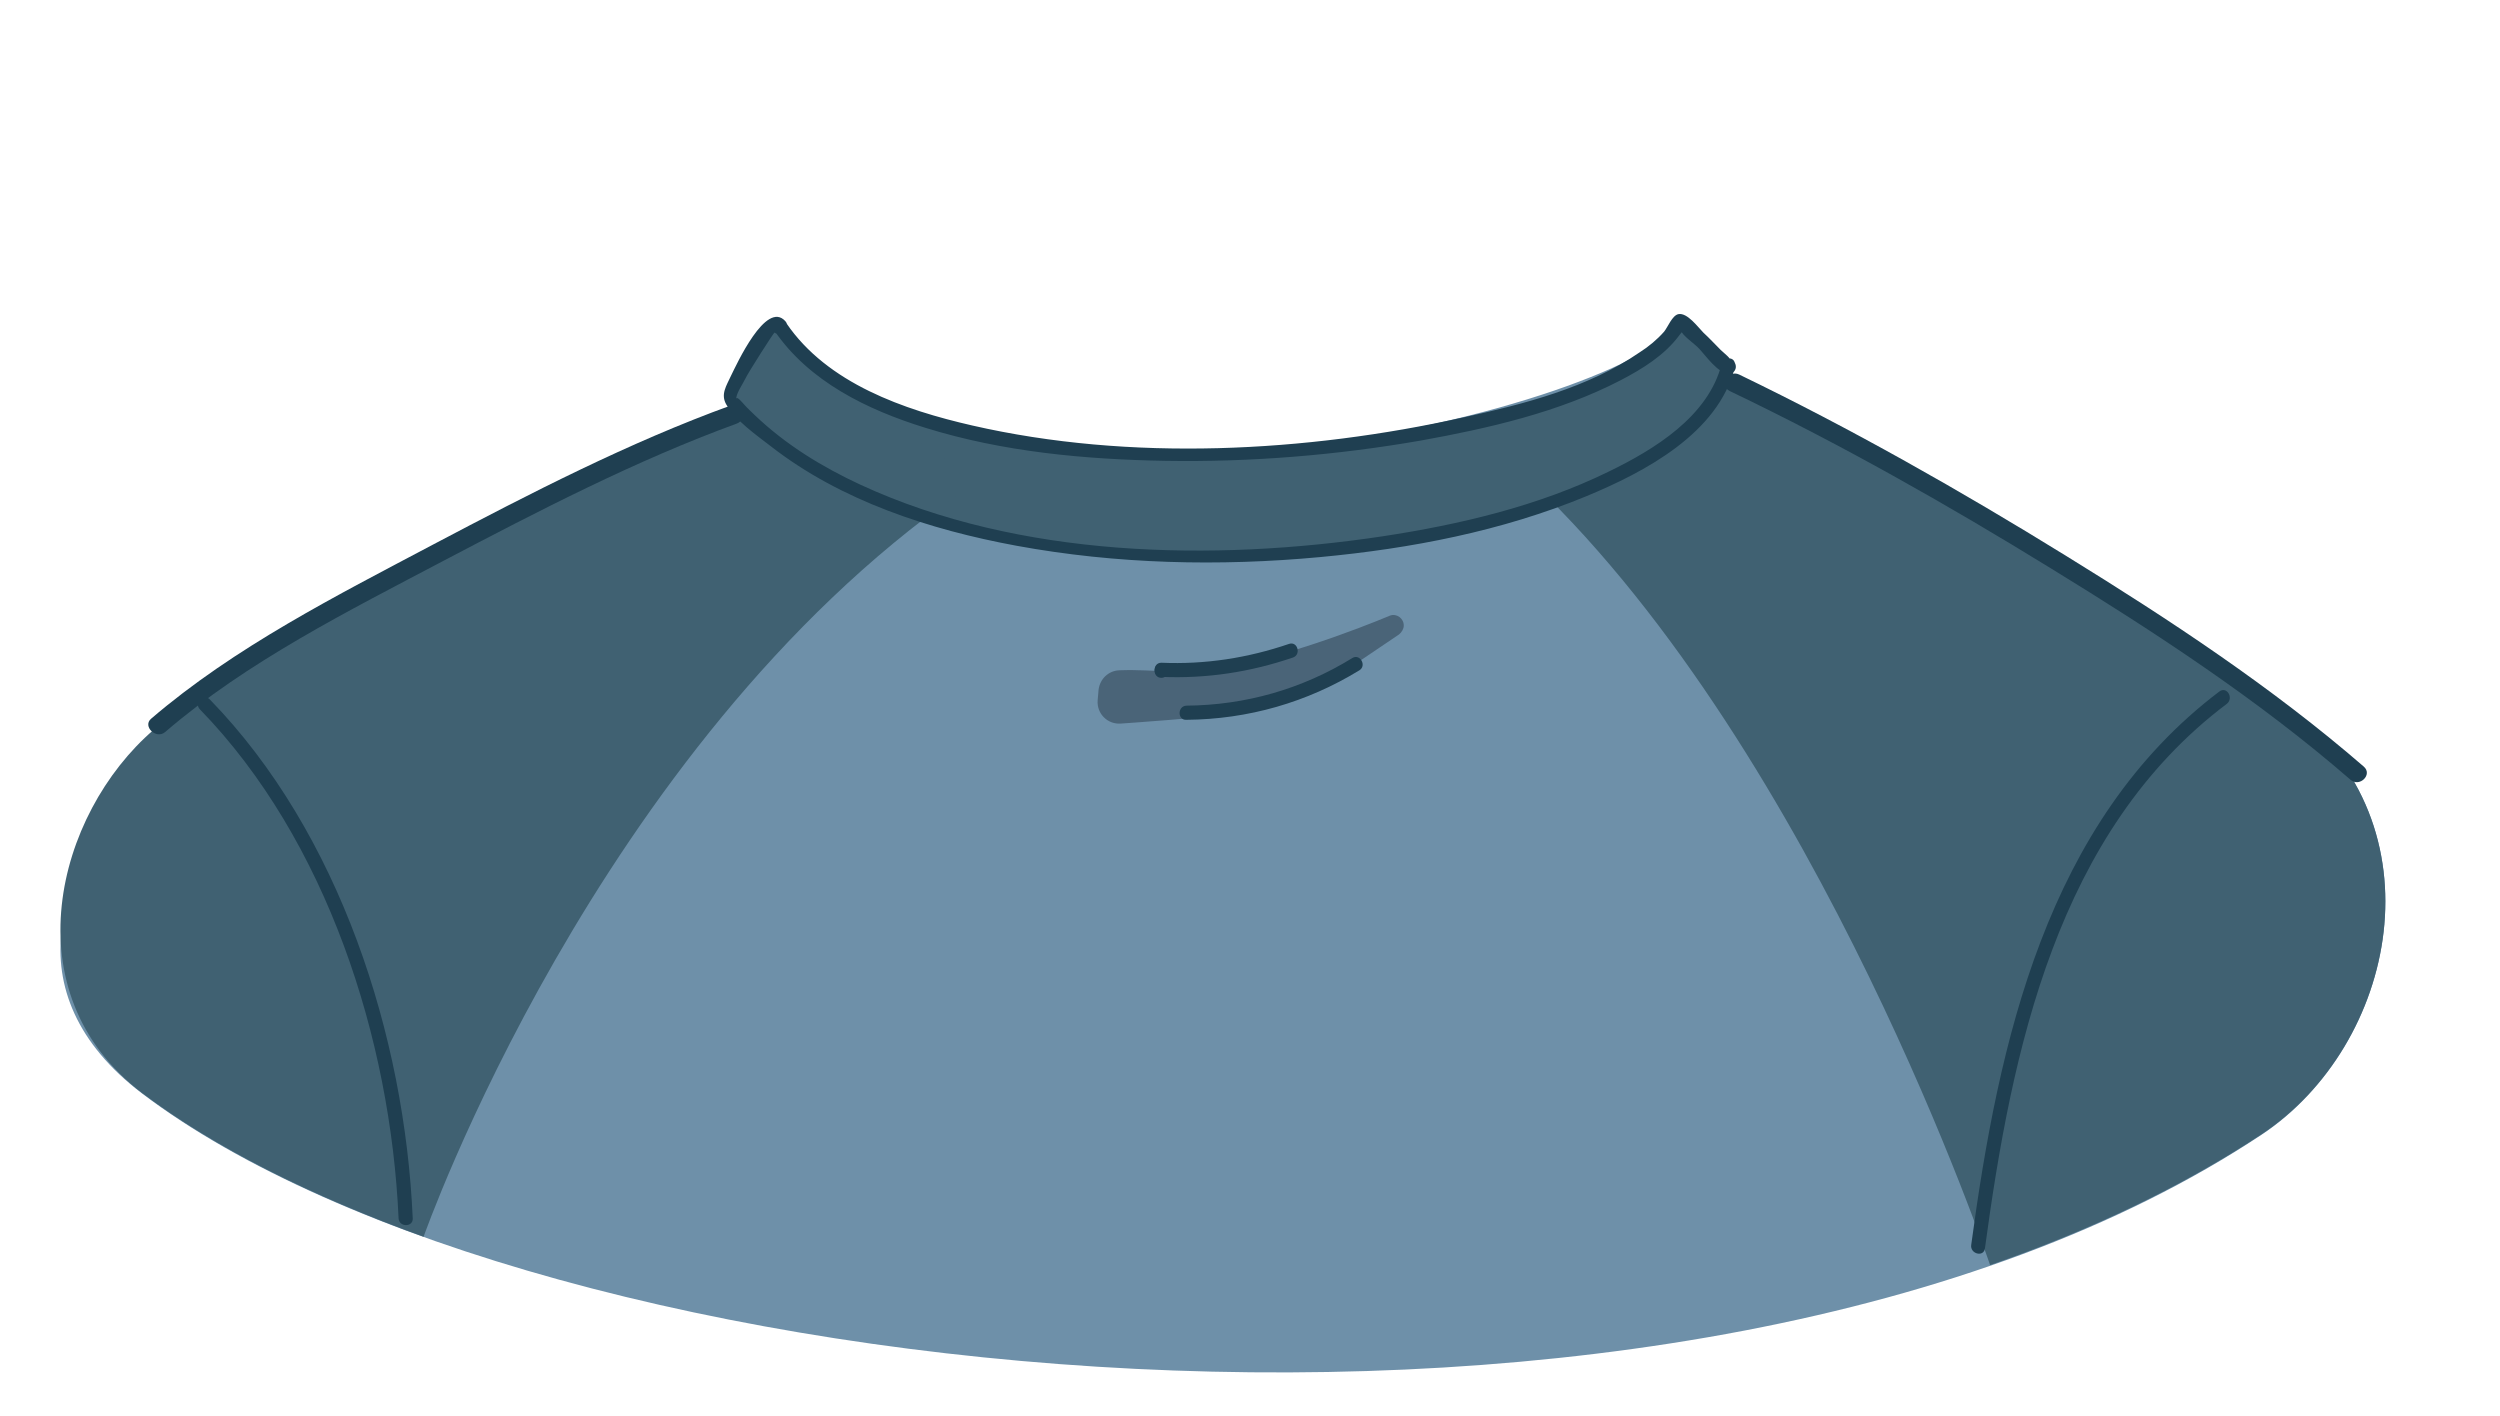
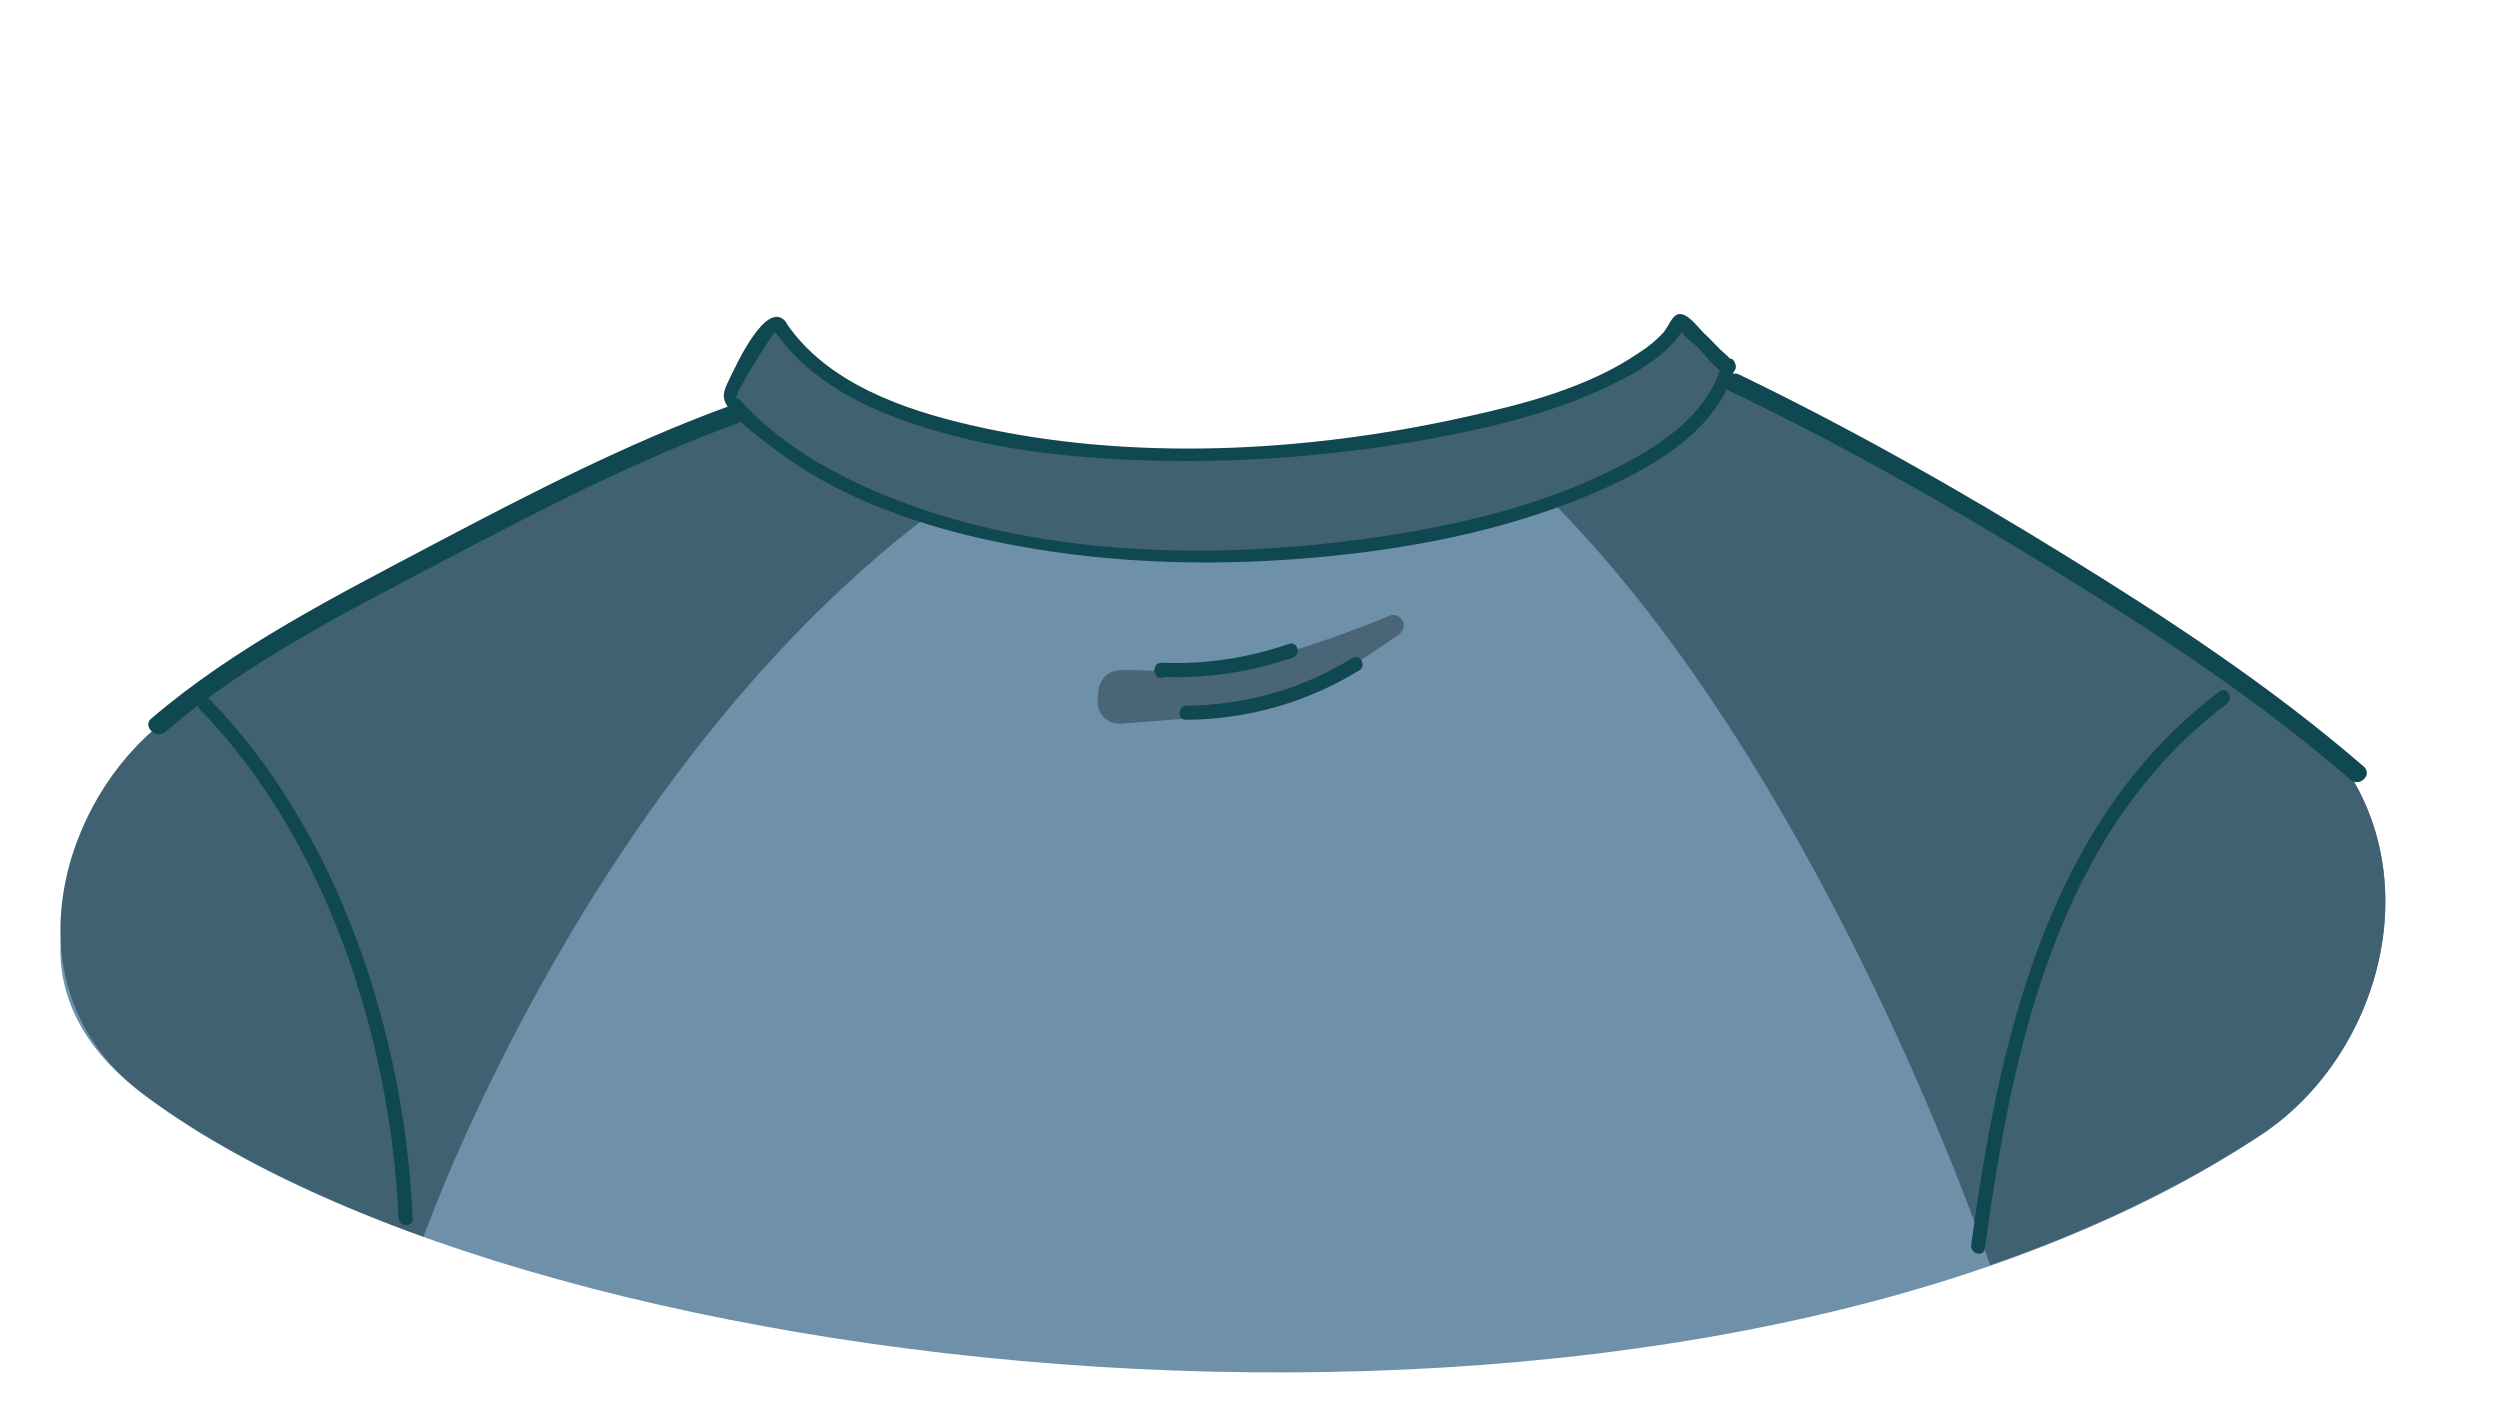
<svg xmlns="http://www.w3.org/2000/svg" version="1.1" id="Layer_1" x="0px" y="0px" viewBox="0 0 530 300" style="enable-background:new 0 0 530 300;" xml:space="preserve">
  <style type="text/css">
	.st0{fill:#6E90A9;}
	.st1{fill:#406172;}
	.st2{opacity:0.7;fill:#3B5164;}
- 	.st3{fill:#1F3F51;}
+ 	.st3{fill:#104851;}
</style>
  <g>
-     <path class="st0" d="M484.9,149.9c-9.6-7.3-87.1-51.1-95.8-56.5c-2.4-1.5-13.4-5.6-23.3-12.2c-0.9-0.6,0.5-4.8-0.4-5.4   c-3.7-2.7-7.1-4.9-9.2-7.8c-7.7,17-145.5,54.2-191.4,0.5c-0.7-0.4-8.7,9.7-10,14.7c-0.5,1.8,1.5,2.3,1.5,2.3l-30.8,21   c0,0-57.4,27.7-92.9,58.3c-20.8,17.9-30.4,45.8-2.5,67c83.8,63.6,328,89.2,449.3,8.8C507.9,221.7,518.2,175,484.9,149.9z" />
+     <path class="st0" d="M484.9,149.9c-9.6-7.3-87.1-51.1-95.8-56.5c-2.4-1.5-13.4-5.6-23.3-12.2c-0.9-0.6,0.5-4.8-0.4-5.4   c-3.7-2.7-7.1-4.9-9.2-7.8c-13.9,21-145.5,54.2-191.4,0.5c-0.7-0.4-8.7,9.7-10,14.7c-0.5,1.8,1.5,2.3,1.5,2.3l-30.8,21   c0,0-57.4,27.7-92.9,58.3c-20.8,17.9-30.4,45.8-2.5,67c83.8,63.6,328,89.2,449.3,8.8C507.9,221.7,518.2,175,484.9,149.9z" />
    <path class="st1" d="M165.5,69.2c-2.3-3.4-11.2,14.6-10.7,15.2c46.7,54.5,204.4,32.6,211.6-7.1c1.3,2.6-9.9-10.2-10.3-9.4   C341.8,96.4,194.5,113.1,165.5,69.2z" />
-     <path class="st1" d="M203.4,104.5c8.7-6.1-35.6-23.3-35.6-23.3l-13,1.8c0,0,0,0.1,0,0.1c-0.5,1.8,1.5,2.3,1.5,2.3l-30,15.1   c0,0-58.2,23.6-93.7,54.2c-20.8,17.9-30.4,55.8-2.5,77c15.2,11.5,35.7,21.8,59.7,30.5C89.8,262.2,126.2,158.5,203.4,104.5z" />
+     <path class="st1" d="M203.4,104.5c8.7-6.1-35.6-23.3-35.6-23.3l-13,1.8v0.1c-0.5,1.8,1.5,2.3,1.5,2.3l-30,15.1   c0,0-58.2,23.6-93.7,54.2c-20.8,17.9-30.4,55.8-2.5,77c15.2,11.5,35.7,21.8,59.7,30.5C89.8,262.2,126.2,158.5,203.4,104.5z" />
    <path class="st1" d="M484.9,149.9c-9.6-7.3-87.1-51.1-95.8-56.5c-2.4-1.5-13.4-5.6-23.3-12.2c-0.9-0.6,0.5-4.8-0.4-5.4   c-2.9-2.1-5.7-4-7.8-6.1c0,0-41,24.7-32.7,32.6c60.8,58,97,165.9,97,165.9c21.1-7.3,40.5-16.5,57.5-27.7   C507.9,221.7,518.2,175,484.9,149.9z" />
    <path class="st2" d="M237.3,142.1c7.8-0.3,12.8,1.2,24.3-1c15-2.9,33.1-10.6,33.1-10.6c1.4-0.5,2.9,0.6,2.9,2.1l0,0   c0,0.7-0.4,1.4-1,1.9l-12,8.1c0,0-11.7,7-21.6,8.5c-6.3,1-25.4,2.3-25.4,2.3c-2.8,0.2-5.1-2.1-4.9-4.9l0.2-2.3   C233.2,143.9,235,142.2,237.3,142.1z" />
    <g>
      <g>
        <path class="st3" d="M366.7,82.9c23.4,11.2,46,24,68.1,37.6c22,13.5,43.9,27.8,63.5,44.8c1.9,1.7,4.8-1.1,2.8-2.8     c-19.4-16.8-41.1-31.1-63-44.6c-22.5-13.9-45.6-27-69.4-38.5C366.4,78.3,364.4,81.8,366.7,82.9L366.7,82.9z" />
      </g>
      <g>
        <path class="st3" d="M35,155.2c17.3-14.9,38.9-25.7,59-36.3c20.2-10.6,40.8-21.3,62.2-29.1c2.4-0.9,1.4-4.7-1.1-3.9     c-21.8,7.9-42.7,18.7-63.2,29.5c-20.4,10.8-42.2,21.8-59.9,37C30.2,154,33.1,156.8,35,155.2L35,155.2z" />
      </g>
      <g>
-         <path class="st3" d="M166.5,68.1c-4.1-4.6-10.4,9.3-11.5,11.5c-1,2.2-2.3,4-1,6.2c2,3.4,6.3,6.4,9.4,8.8     c14.9,11.6,33.7,17.7,52.1,21.1c21.2,3.9,43,4.4,64.4,2.4c19.2-1.8,38.5-5.5,56.4-12.9c12.3-5.1,28-13.3,31.5-27.4     c-0.9,0.1-1.8,0.2-2.7,0.4c0-0.1-0.1-0.3-0.1-0.4c0.5-0.5,1-1,1.5-1.5c1,0.1-1.2-1.6-1.7-2.1c-1.2-1.2-2.4-2.5-3.7-3.7     c-1.1-1.1-3.4-4.3-5.3-3.9c-1.3,0.3-2.2,2.7-3,3.7c-1.5,1.7-3.3,3.2-5.2,4.4c-10.9,7.5-24.6,11-37.4,13.8     c-33.4,7.4-70.5,9.4-104.1,1.7c-14.4-3.3-30.7-8.9-39.4-21.7c-1.1-1.6-3.7-0.1-2.6,1.5c7.4,10.9,19.8,16.9,32.1,20.7     c16.4,5.1,33.8,6.7,50.9,7c18.1,0.3,36.3-1.2,54.1-4.3c14.4-2.6,29.3-6,42.4-12.8c4.6-2.4,9.3-5.3,12.4-9.5     c0.3-0.4,0.7-0.8,0.9-1.3c0.3-1-0.8-0.4-0.6,0.2c0.4,1.2,3,2.9,3.9,3.9c1.5,1.6,3.9,5.1,6.3,5.4c0.8,0.1,1.5-0.8,1.5-1.5     c0-0.4-0.1-0.7-0.3-1.1c-0.5-1.2-2.4-0.8-2.7,0.4c-2.8,11.2-14.3,18.2-24,22.9c-14.9,7.3-31.5,11.2-47.9,13.7     c-36,5.4-77,4.6-110.6-10.9c-8.2-3.8-15.9-8.5-22.5-14.8c-0.7-0.7-1.5-1.4-2.2-2.2c-0.2-0.2-1.8-2.2-1.7-1.1     c-0.2-1.1,1.5-3.5,1.9-4.4c0.6-1.3,6.1-9.9,6.2-9.8C165.7,71.7,167.8,69.6,166.5,68.1z" />
+         <path class="st3" d="M166.5,68.1c-4.1-4.6-10.4,9.3-11.5,11.5c-1,2.2-2.3,4-1,6.2c2,3.4,6.3,6.4,9.4,8.8     c14.9,11.6,33.7,17.7,52.1,21.1c21.2,3.9,43,4.4,64.4,2.4c19.2-1.8,38.5-5.5,56.4-12.9c12.3-5.1,28-13.3,31.5-27.4     c-0.9,0.1-1.8,0.2-2.7,0.4c0-0.1-0.1-0.3-0.1-0.4c0.5-0.5,1-1,1.5-1.5c1,0.1-1.2-1.6-1.7-2.1c-1.2-1.2-2.4-2.5-3.7-3.7     c-1.1-1.1-3.4-4.3-5.3-3.9c-1.3,0.3-2.2,2.7-3,3.7c-1.5,1.7-3.3,3.2-5.2,4.4c-10.9,7.5-24.6,11-37.4,13.8     c-33.4,7.4-70.5,9.4-104.1,1.7c-14.4-3.3-30.7-8.9-39.4-21.7c-1.1-1.6-3.7-0.1-2.6,1.5c7.4,10.9,19.8,16.9,32.1,20.7     c16.4,5.1,33.8,6.7,50.9,7c18.1,0.3,36.3-1.2,54.1-4.3c14.4-2.6,29.3-6,42.4-12.8c4.6-2.4,9.3-5.3,12.4-9.5     c0.3-0.4,0.7-0.8,0.9-1.3c0.3-1-0.8-0.4-0.6,0.2c0.4,1.2,3,2.9,3.9,3.9c1.5,1.6,3.9,5.1,6.3,5.4c0.8,0.1,1.5-0.8,1.5-1.5     c0-0.4-0.1-0.7-0.3-1.1c-0.5-1.2-2.4-0.8-2.7,0.4c-2.8,11.2-14.3,18.2-24,22.9c-14.9,7.3-31.5,11.2-47.9,13.7     c-36,5.4-77,4.6-110.6-10.9C174.3,99,166.6,94.3,160,88c-0.7-0.7-1.5-1.4-2.2-2.2c-0.2-0.2-1.8-2.2-1.7-1.1     c-0.2-1.1,1.5-3.5,1.9-4.4c0.6-1.3,6.1-9.9,6.2-9.8C165.7,71.7,167.8,69.6,166.5,68.1z" />
      </g>
      <g>
        <path class="st3" d="M42.4,150.4c26.9,27.7,40.4,69.9,42.1,107.9c0.1,1.9,3.1,1.9,3,0c-1.7-38.7-15.5-81.7-43-110     C43.2,146.9,41,149,42.4,150.4L42.4,150.4z" />
      </g>
      <g>
        <path class="st3" d="M470.5,146.6c-36.6,27.7-46.8,74.3-52.6,117.3c-0.3,1.9,2.6,2.7,2.9,0.8c5.7-42.1,15.3-88.4,51.3-115.5     C473.6,148,472.1,145.4,470.5,146.6L470.5,146.6z" />
      </g>
      <g>
-         <path class="st3" d="M246.2,143.7c1.9,0,1.9-3,0-3C244.3,140.7,244.3,143.7,246.2,143.7L246.2,143.7z" />
+         <path class="st3" d="M246.2,143.7c1.9,0,1.9-3,0-3S244.3,143.7,246.2,143.7L246.2,143.7z" />
      </g>
      <g>
        <path class="st3" d="M246.2,143.5c9.6,0.4,18.8-1,27.9-4.1c1.8-0.6,1-3.5-0.8-2.9c-8.8,3-17.8,4.4-27.1,4     C244.3,140.5,244.3,143.5,246.2,143.5L246.2,143.5z" />
      </g>
      <g>
        <path class="st3" d="M251.5,152.6c13.1-0.1,25.6-3.7,36.7-10.5c1.6-1,0.1-3.6-1.5-2.6c-10.7,6.6-22.7,10-35.2,10.1     C249.6,149.7,249.6,152.7,251.5,152.6L251.5,152.6z" />
      </g>
    </g>
  </g>
</svg>
